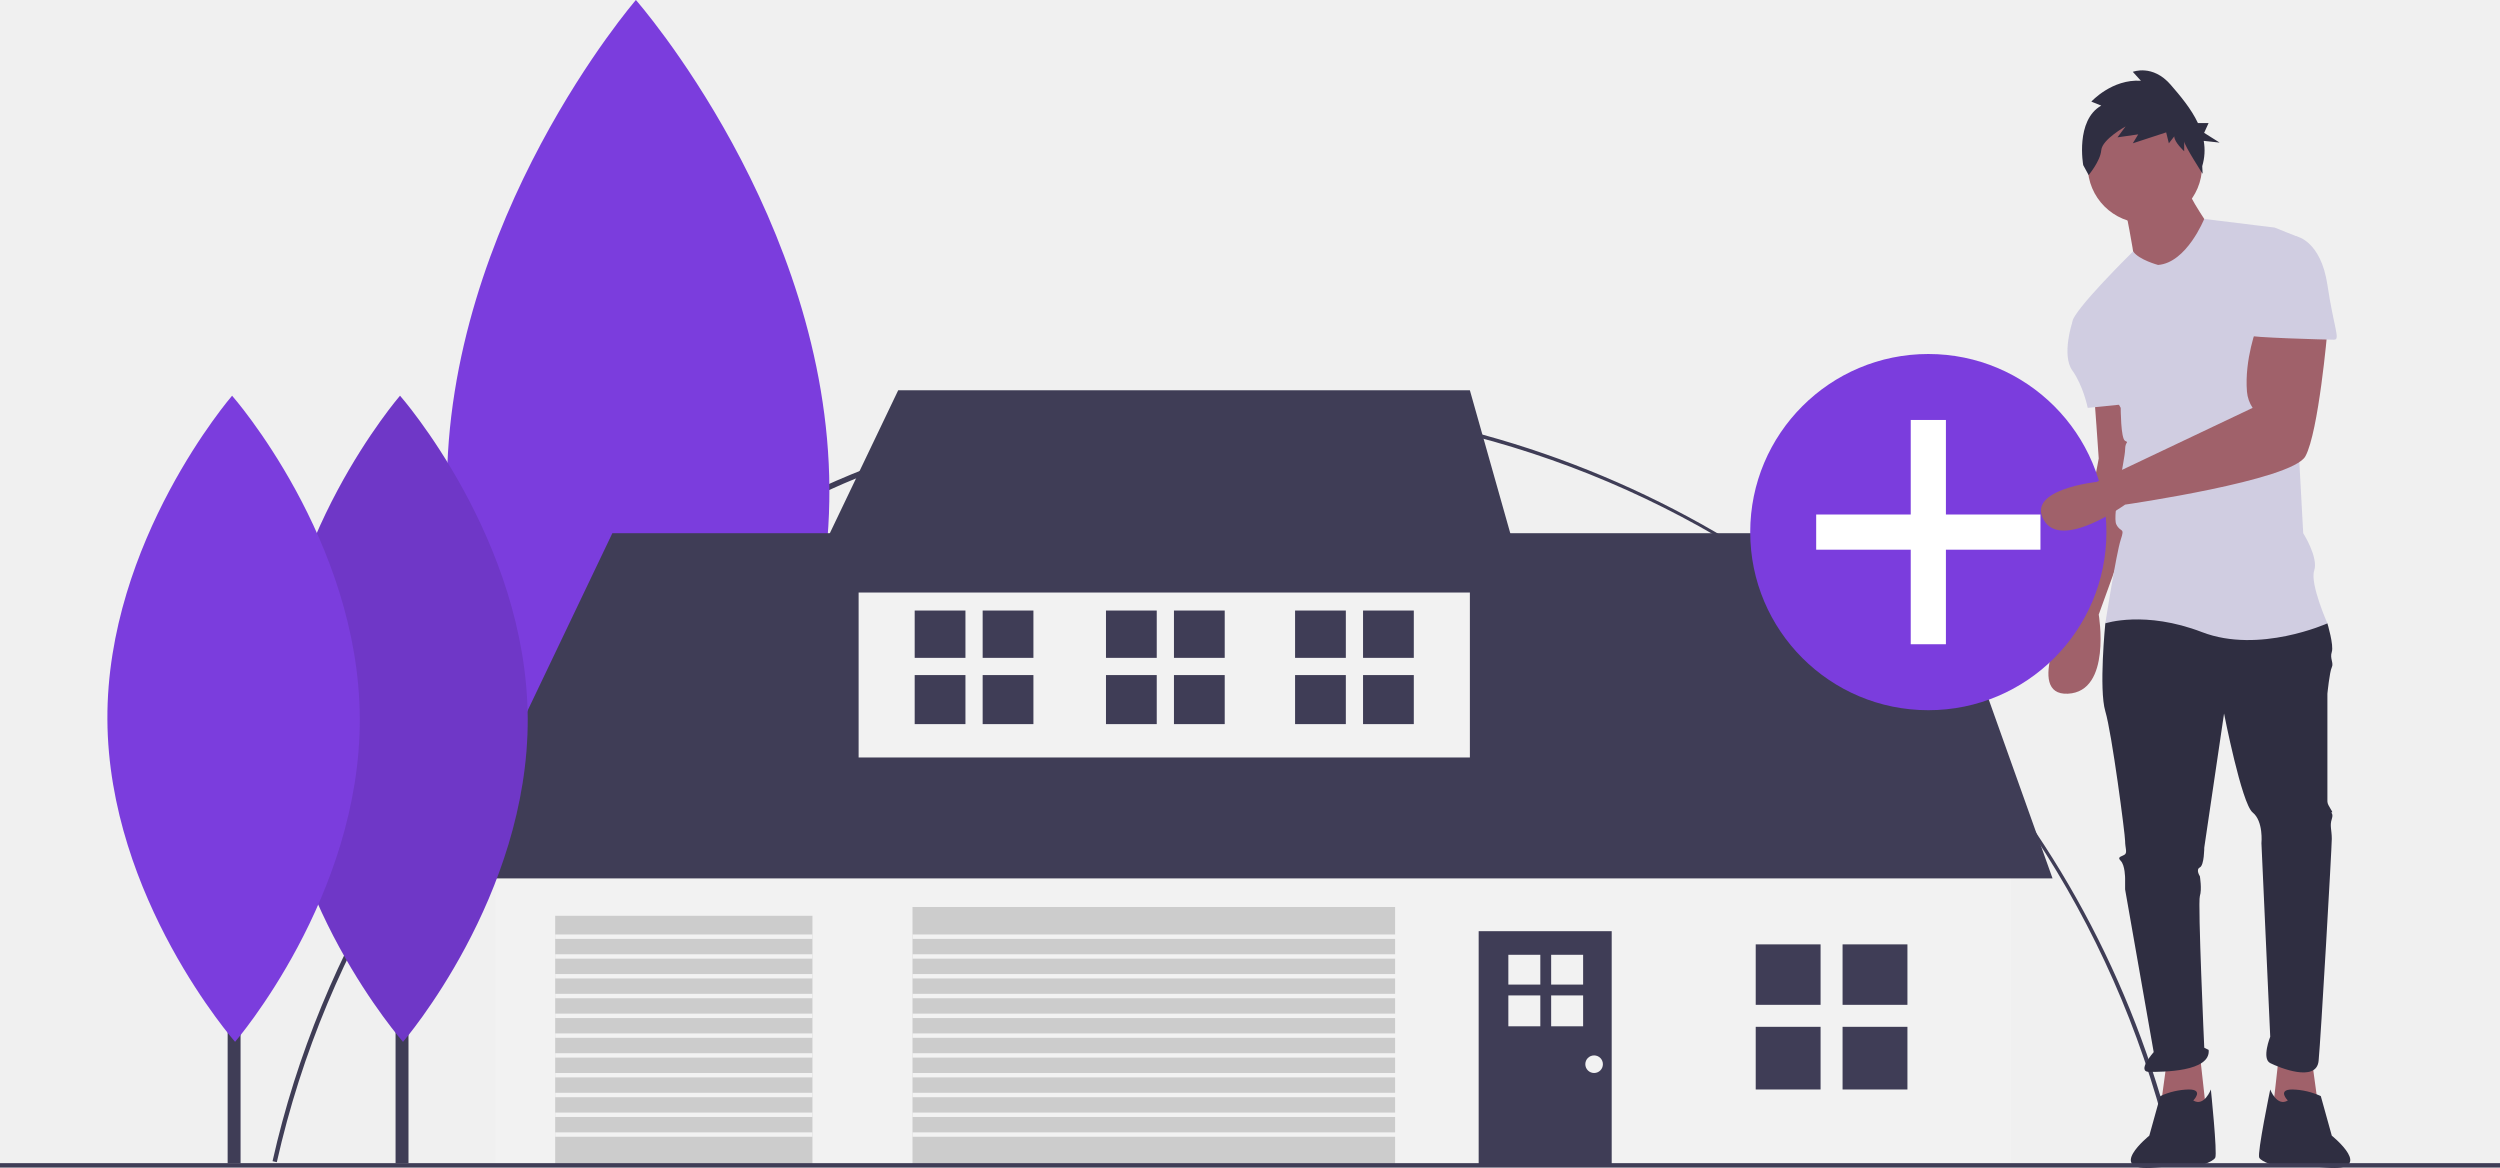
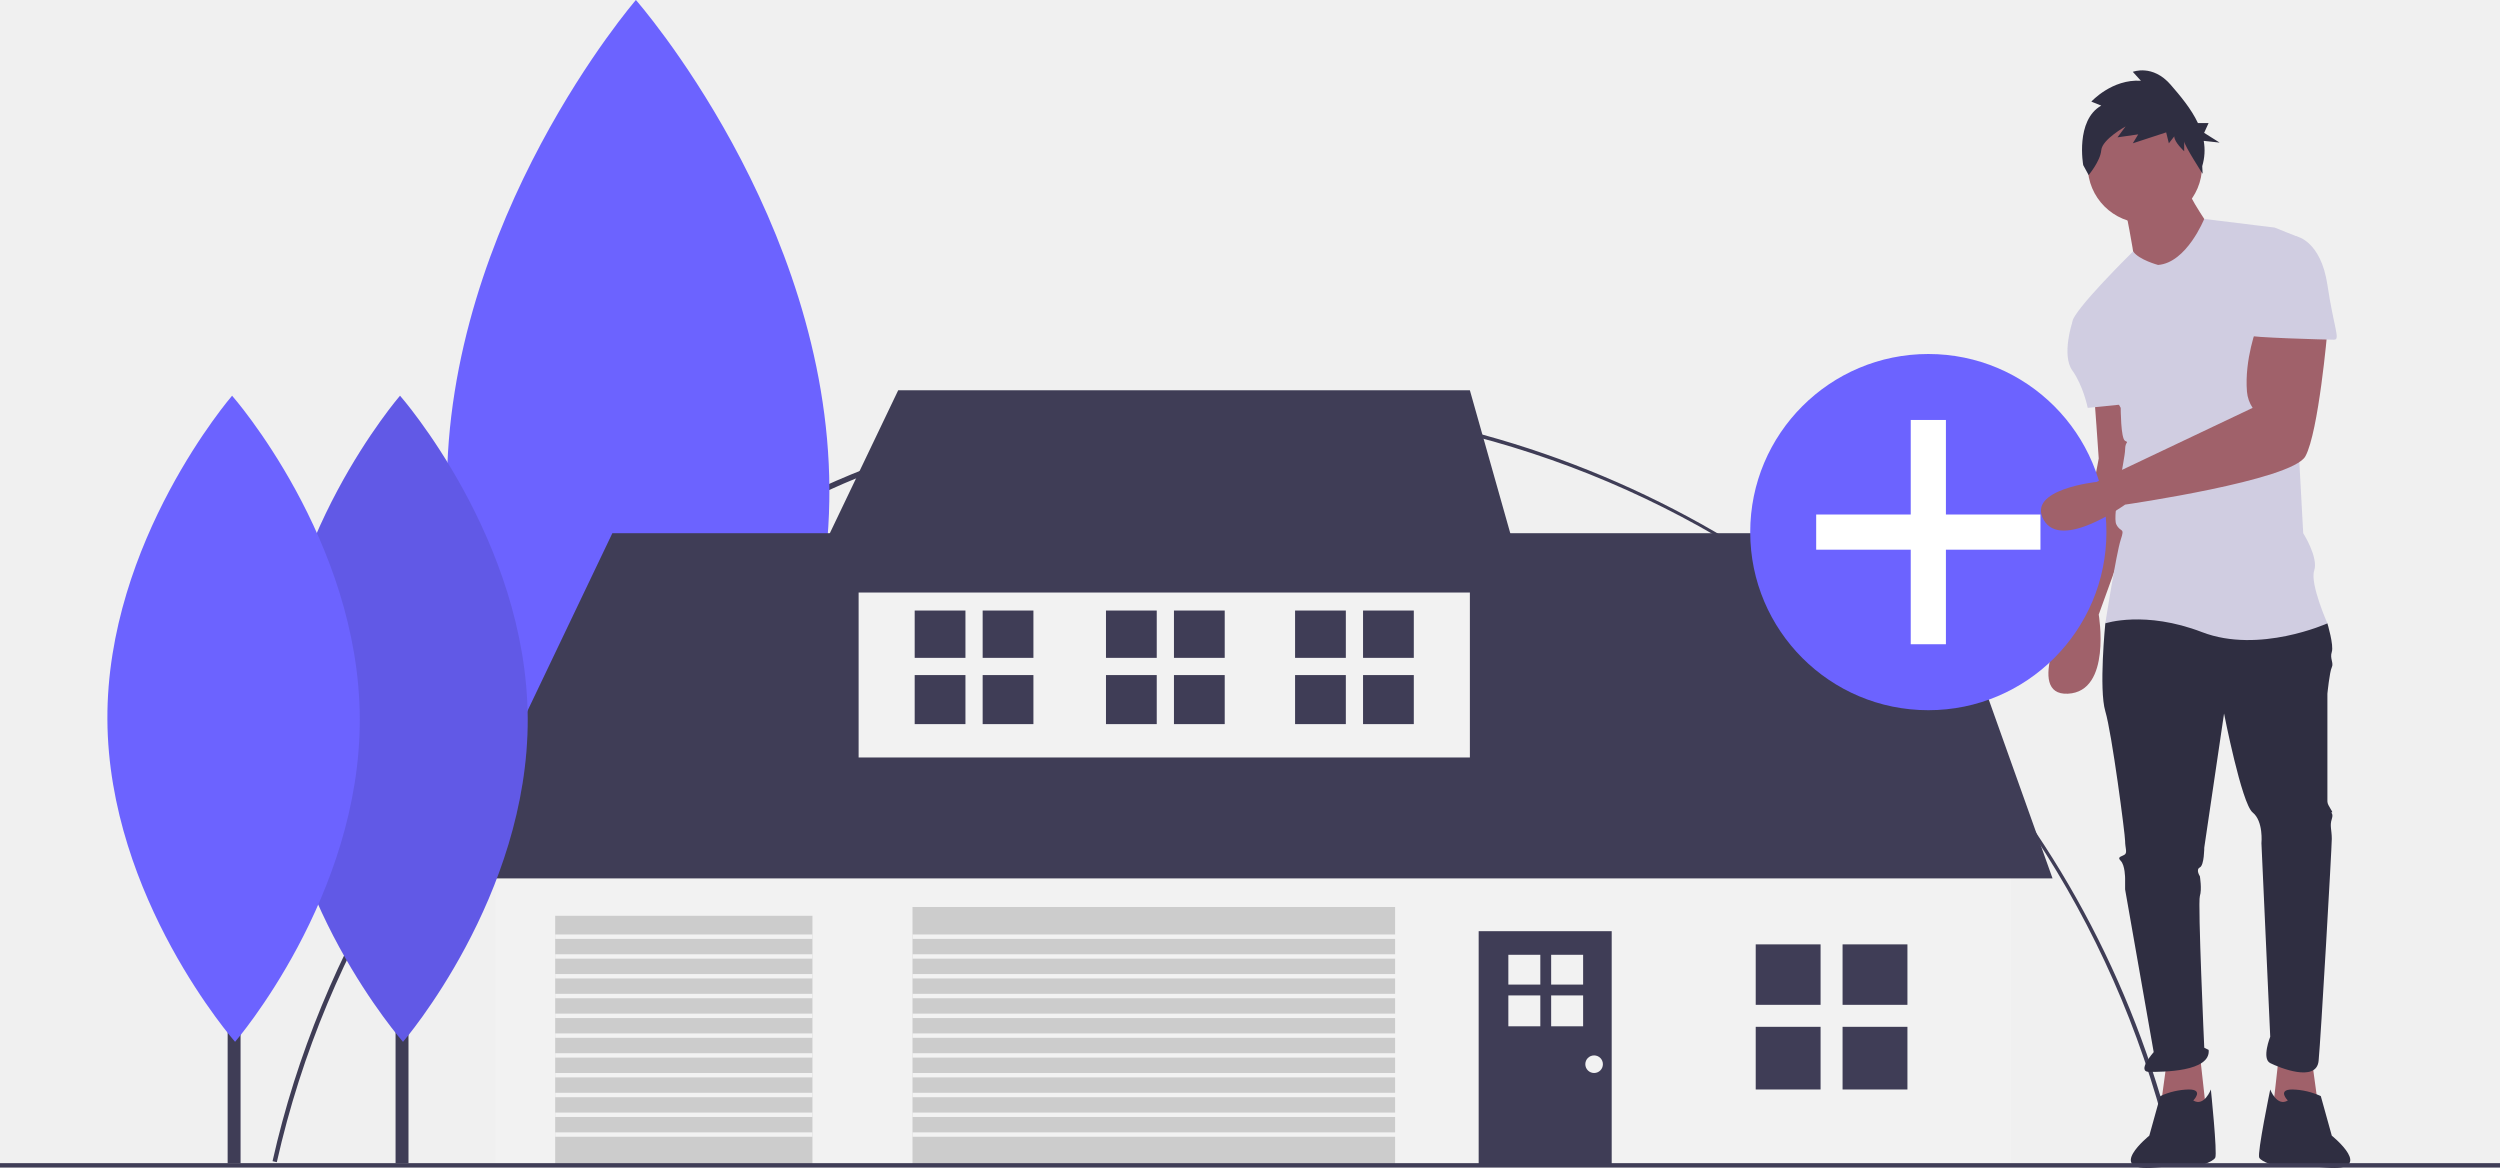
<svg xmlns="http://www.w3.org/2000/svg" id="a47a0a21-9b01-4fbd-9b4d-87f66ed38e86" data-name="Layer 1" width="1137" height="531.168" viewBox="0 0 1137 531.168">
  <path d="M157.398,712.972l-1.951-.439c21.756-96.751,76.43-184.609,153.951-247.392A444.114,444.114,0,0,1,1021.553,711.352l-1.949.443C973.55,509.586,796.329,368.361,588.634,368.361,383.66,368.361,202.3,513.29,157.398,712.972Z" transform="translate(-31.5 -184.4159)" fill="#3f3d56" />
  <polygon points="1051.5 482.5 1054.5 504.5 1033.5 506.5 1036.5 479.5 1051.5 482.5" fill="#a0616a" />
  <path d="M984,364.916s2,27,2,28-14,70-14,70-20,38,0,37,14-36,14-36l21-58-9-41Z" transform="translate(-31.5 -184.4159)" fill="#a0616a" />
  <polygon points="985.5 482.5 982.5 504.5 1003.5 506.5 1000.5 479.5 985.5 482.5" fill="#a0616a" />
  <path d="M994,460.916l-5,7s-3,30,0,40,9,56,9,59,1,5,0,6-4,1-2,3,2,8,2,8v5l13,74s-8,9-2,9,28,0,27-10l-2-1s-3-66-2-69,0-9,0-9-2-3,0-4,2-9,2-9l9-61s8,41,13,45,4,14,4,14l4,88s-4,10,0,12,21,9,22-1,6-97,6-101-1-6,0-9-1-3,0-3-2-3-2-5v-49s1-10,2-12-1-4,0-7-2-13-2-13l-45-12Z" transform="translate(-31.5 -184.4159)" fill="#2f2e41" />
  <path d="M1029,684.916s5-5-2-5a32.549,32.549,0,0,0-13,3l-5,18s-20.5,16.5,2.5,14.5,19.5-.5,19.5-.5,7-2,8-4-2-31-2-31S1034,687.916,1029,684.916Z" transform="translate(-31.5 -184.4159)" fill="#2f2e41" />
  <path d="M1072,684.916s-5-5,2-5a32.549,32.549,0,0,1,13,3l5,18s20.5,16.5-2.5,14.5-22.5-.5-22.5-.5-7-2-8-4,5-31,5-31S1067,687.916,1072,684.916Z" transform="translate(-31.5 -184.4159)" fill="#2f2e41" />
  <rect x="286.141" y="177.432" width="8.903" height="351.653" fill="#3f3d56" />
-   <path d="M408.705,406.662c.567,122.964-85.945,223.048-85.945,223.048s-87.431-99.282-87.998-222.246,85.945-223.048,85.945-223.048S408.138,283.697,408.705,406.662Z" transform="translate(-31.5 -184.4159)" fill="#7b3ddd" />
+   <path d="M408.705,406.662c.567,122.964-85.945,223.048-85.945,223.048s-87.431-99.282-87.998-222.246,85.945-223.048,85.945-223.048S408.138,283.697,408.705,406.662Z" transform="translate(-31.5 -184.4159)" fill="#6c63ff" />
  <rect x="225.5" y="383.5" width="689" height="146" fill="#f2f2f2" />
  <polygon points="203.5 399.5 278.5 242.5 877.5 242.5 933.5 399.5 203.5 399.5" fill="#3f3d56" />
  <rect x="390.5" y="252.5" width="278" height="92" fill="#f2f2f2" />
  <polygon points="408.5 177.5 364.5 269.5 694.5 269.5 668.5 177.5 408.5 177.5" fill="#3f3d56" />
  <rect x="415" y="412.5" width="219.5" height="117" fill="#ccc" />
  <rect x="252.5" y="416.5" width="117" height="113" fill="#ccc" />
  <rect x="672.5" y="423.5" width="60.5" height="106" fill="#3f3d56" />
  <rect y="529" width="1137" height="2" fill="#3f3d56" />
  <rect x="179.905" y="297.059" width="5.875" height="232.053" fill="#3f3d56" />
-   <path d="M271.497,511.047c.374,81.143-56.715,147.187-56.715,147.187s-57.695-65.515-58.069-146.658,56.715-147.188,56.715-147.188S271.123,429.904,271.497,511.047Z" transform="translate(-31.5 -184.4159)" fill="#7b3ddd" />
+   <path d="M271.497,511.047c.374,81.143-56.715,147.187-56.715,147.187s-57.695-65.515-58.069-146.658,56.715-147.188,56.715-147.188S271.123,429.904,271.497,511.047Z" transform="translate(-31.5 -184.4159)" fill="#6c63ff" />
  <path d="M271.497,511.047c.374,81.143-56.715,147.187-56.715,147.187s-57.695-65.515-58.069-146.658,56.715-147.188,56.715-147.188S271.123,429.904,271.497,511.047Z" transform="translate(-31.5 -184.4159)" opacity="0.1" />
  <rect x="103.533" y="297.059" width="5.875" height="232.053" fill="#3f3d56" />
-   <path d="M195.125,511.047c.374,81.143-56.715,147.187-56.715,147.187s-57.695-65.515-58.069-146.658,56.715-147.188,56.715-147.188S194.751,429.904,195.125,511.047Z" transform="translate(-31.5 -184.4159)" fill="#7b3ddd" />
+   <path d="M195.125,511.047c.374,81.143-56.715,147.187-56.715,147.187s-57.695-65.515-58.069-146.658,56.715-147.188,56.715-147.188S194.751,429.904,195.125,511.047Z" transform="translate(-31.5 -184.4159)" fill="#6c63ff" />
  <rect x="798.5" y="429.5" width="29.5" height="27.5" fill="#3f3d56" />
  <rect x="838" y="429.5" width="29.5" height="27.5" fill="#3f3d56" />
  <rect x="798.5" y="467" width="29.5" height="28.5" fill="#3f3d56" />
  <rect x="838" y="467" width="29.5" height="28.5" fill="#3f3d56" />
  <rect x="416" y="277.674" width="23.087" height="21.522" fill="#3f3d56" />
  <rect x="446.913" y="277.674" width="23.087" height="21.522" fill="#3f3d56" />
  <rect x="416" y="307.022" width="23.087" height="22.304" fill="#3f3d56" />
  <rect x="446.913" y="307.022" width="23.087" height="22.304" fill="#3f3d56" />
  <rect x="589" y="277.674" width="23.087" height="21.522" fill="#3f3d56" />
  <rect x="619.913" y="277.674" width="23.087" height="21.522" fill="#3f3d56" />
  <rect x="589" y="307.022" width="23.087" height="22.304" fill="#3f3d56" />
  <rect x="619.913" y="307.022" width="23.087" height="22.304" fill="#3f3d56" />
  <rect x="503" y="277.674" width="23.087" height="21.522" fill="#3f3d56" />
  <rect x="533.913" y="277.674" width="23.087" height="21.522" fill="#3f3d56" />
  <rect x="503" y="307.022" width="23.087" height="22.304" fill="#3f3d56" />
  <rect x="533.913" y="307.022" width="23.087" height="22.304" fill="#3f3d56" />
  <rect x="686" y="434.239" width="14.536" height="13.551" fill="#f2f2f2" />
  <rect x="705.464" y="434.239" width="14.536" height="13.551" fill="#f2f2f2" />
  <rect x="686" y="452.717" width="14.536" height="14.043" fill="#f2f2f2" />
  <rect x="705.464" y="452.717" width="14.536" height="14.043" fill="#f2f2f2" />
  <circle cx="725" cy="484" r="4" fill="#f2f2f2" />
  <rect x="415" y="425" width="220" height="2" fill="#f2f2f2" />
  <rect x="415" y="434" width="220" height="2" fill="#f2f2f2" />
  <rect x="415" y="443" width="220" height="2" fill="#f2f2f2" />
  <rect x="415" y="452" width="220" height="2" fill="#f2f2f2" />
  <rect x="415" y="461" width="220" height="2" fill="#f2f2f2" />
  <rect x="415" y="470" width="220" height="2" fill="#f2f2f2" />
  <rect x="415" y="479" width="220" height="2" fill="#f2f2f2" />
  <rect x="415" y="488" width="220" height="2" fill="#f2f2f2" />
  <rect x="415" y="497" width="220" height="2" fill="#f2f2f2" />
  <rect x="415" y="506" width="220" height="2" fill="#f2f2f2" />
  <rect x="415" y="515" width="220" height="2" fill="#f2f2f2" />
  <rect x="252.5" y="425" width="117" height="2" fill="#f2f2f2" />
  <rect x="252.5" y="434" width="117" height="2" fill="#f2f2f2" />
  <rect x="252.5" y="443" width="117" height="2" fill="#f2f2f2" />
  <rect x="252.5" y="452" width="117" height="2" fill="#f2f2f2" />
  <rect x="252.5" y="461" width="117" height="2" fill="#f2f2f2" />
  <rect x="252.5" y="470" width="117" height="2" fill="#f2f2f2" />
  <rect x="252.5" y="479" width="117" height="2" fill="#f2f2f2" />
  <rect x="252.5" y="488" width="117" height="2" fill="#f2f2f2" />
  <rect x="252.5" y="497" width="117" height="2" fill="#f2f2f2" />
  <rect x="252.5" y="506" width="117" height="2" fill="#f2f2f2" />
  <rect x="252.5" y="515" width="117" height="2" fill="#f2f2f2" />
-   <circle cx="877" cy="242" r="81" fill="#7b3ddd" />
+   <circle cx="877" cy="242" r="81" fill="#6c63ff" />
  <polygon points="928 234 885 234 885 191 869 191 869 234 826 234 826 250 869 250 869 293 885 293 885 250 928 250 928 234" fill="#fff" />
  <circle cx="975.5" cy="75.5" r="26" fill="#a0616a" />
  <path d="M998,278.916s4,20,4,23,17,12,17,12l19-24s-12-17-12-21Z" transform="translate(-31.5 -184.4159)" fill="#a0616a" />
  <path d="M1013,304.916s-8.716-2.32-11.358-6.16c0,0-27.642,27.16-27.642,32.16l22,39s0,14,2,15,0,0,0,4-6,30-4,34,4,1,2,7-7,38-7,38,18-6,44,4,57-4,57-4-8-18-6-24-5-17-5-17l-5-92s7-41,2-43l-10-4L1033.976,283.98S1026,303.916,1013,304.916Z" transform="translate(-31.5 -184.4159)" fill="#d0cde1" />
  <path d="M984,323.916l-10,7s-5,15,0,22,7,17,7,17l20-2Z" transform="translate(-31.5 -184.4159)" fill="#d0cde1" />
  <path d="M1058,332.916s-5.791,14.891-4.581,29.624A15.614,15.614,0,0,0,1056,369.916h0L985.056,403.597S953,406.916,961,420.916s37-7,37-7,76-11,82-22,10-57,10-57Z" transform="translate(-31.5 -184.4159)" fill="#a0616a" />
  <path d="M987.149,232.438l-4.51-1.806s9.43-10.382,22.55-9.479l-3.69-4.063s9.02-3.611,17.22,5.868c4.311,4.983,9.298,10.84,12.407,17.438h4.83l-2.016,4.439,7.055,4.439-7.242-.797a24.561,24.561,0,0,1-.685,11.496l.194,3.508s-8.394-12.987-8.394-14.793v4.514s-4.51-4.062-4.51-6.771l-2.46,3.16-1.23-4.965-15.17,4.965,2.46-4.062-9.43,1.354,3.69-4.965s-10.66,5.868-11.07,10.833-5.74,11.285-5.74,11.285l-2.46-4.514S975.259,239.209,987.149,232.438Z" transform="translate(-31.5 -184.4159)" fill="#2f2e41" />
  <path d="M1061,291.916h15s11,2,14,22,6,25,3,25-39-1-39-2S1061,291.916,1061,291.916Z" transform="translate(-31.5 -184.4159)" fill="#d0cde1" />
</svg>
